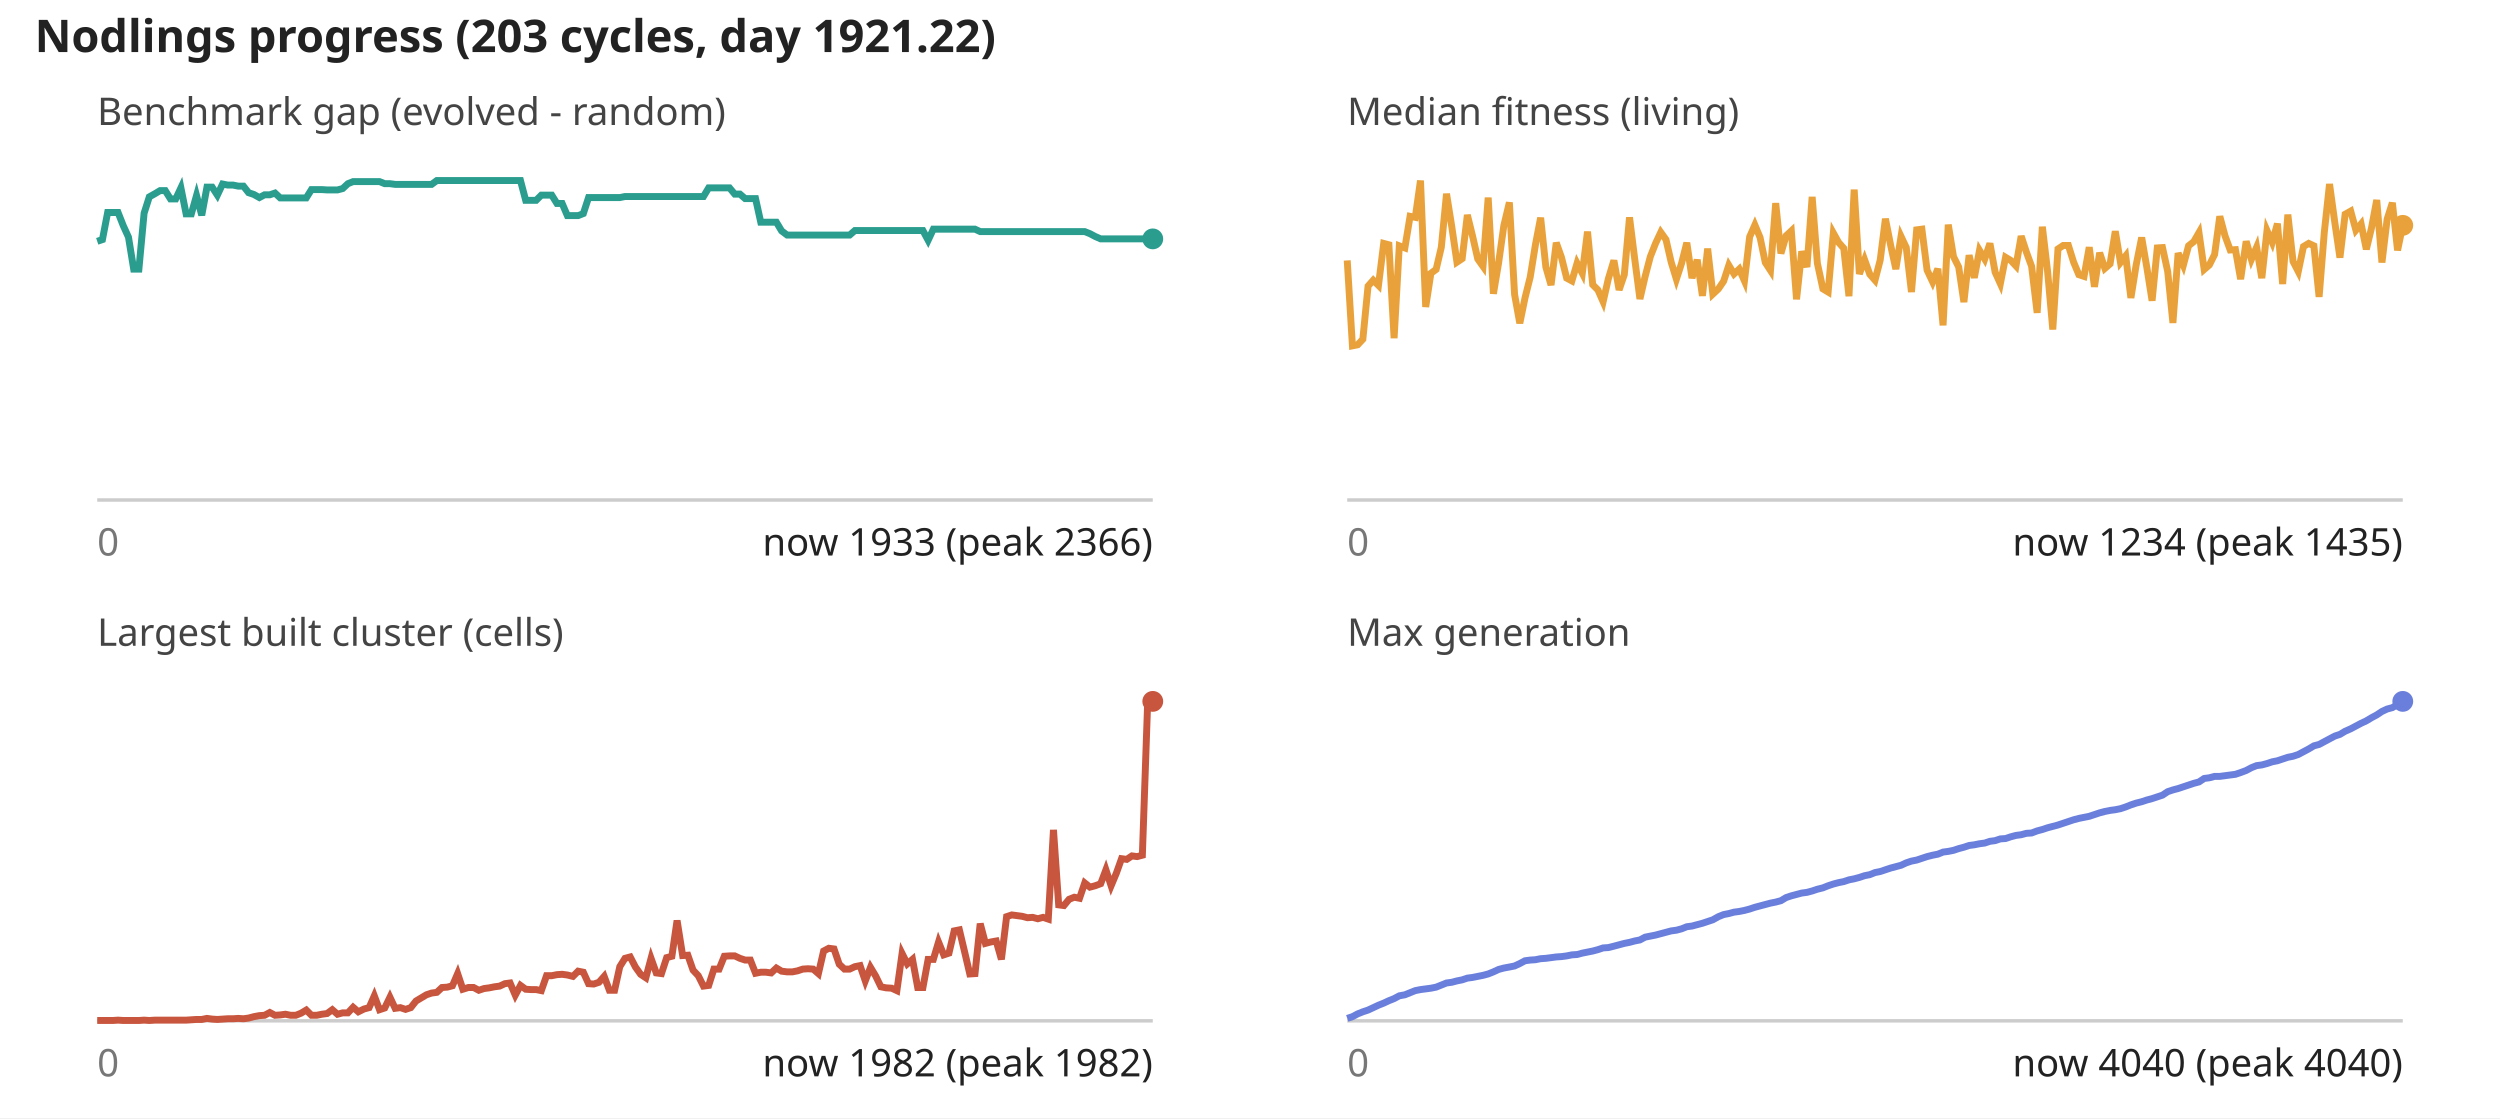
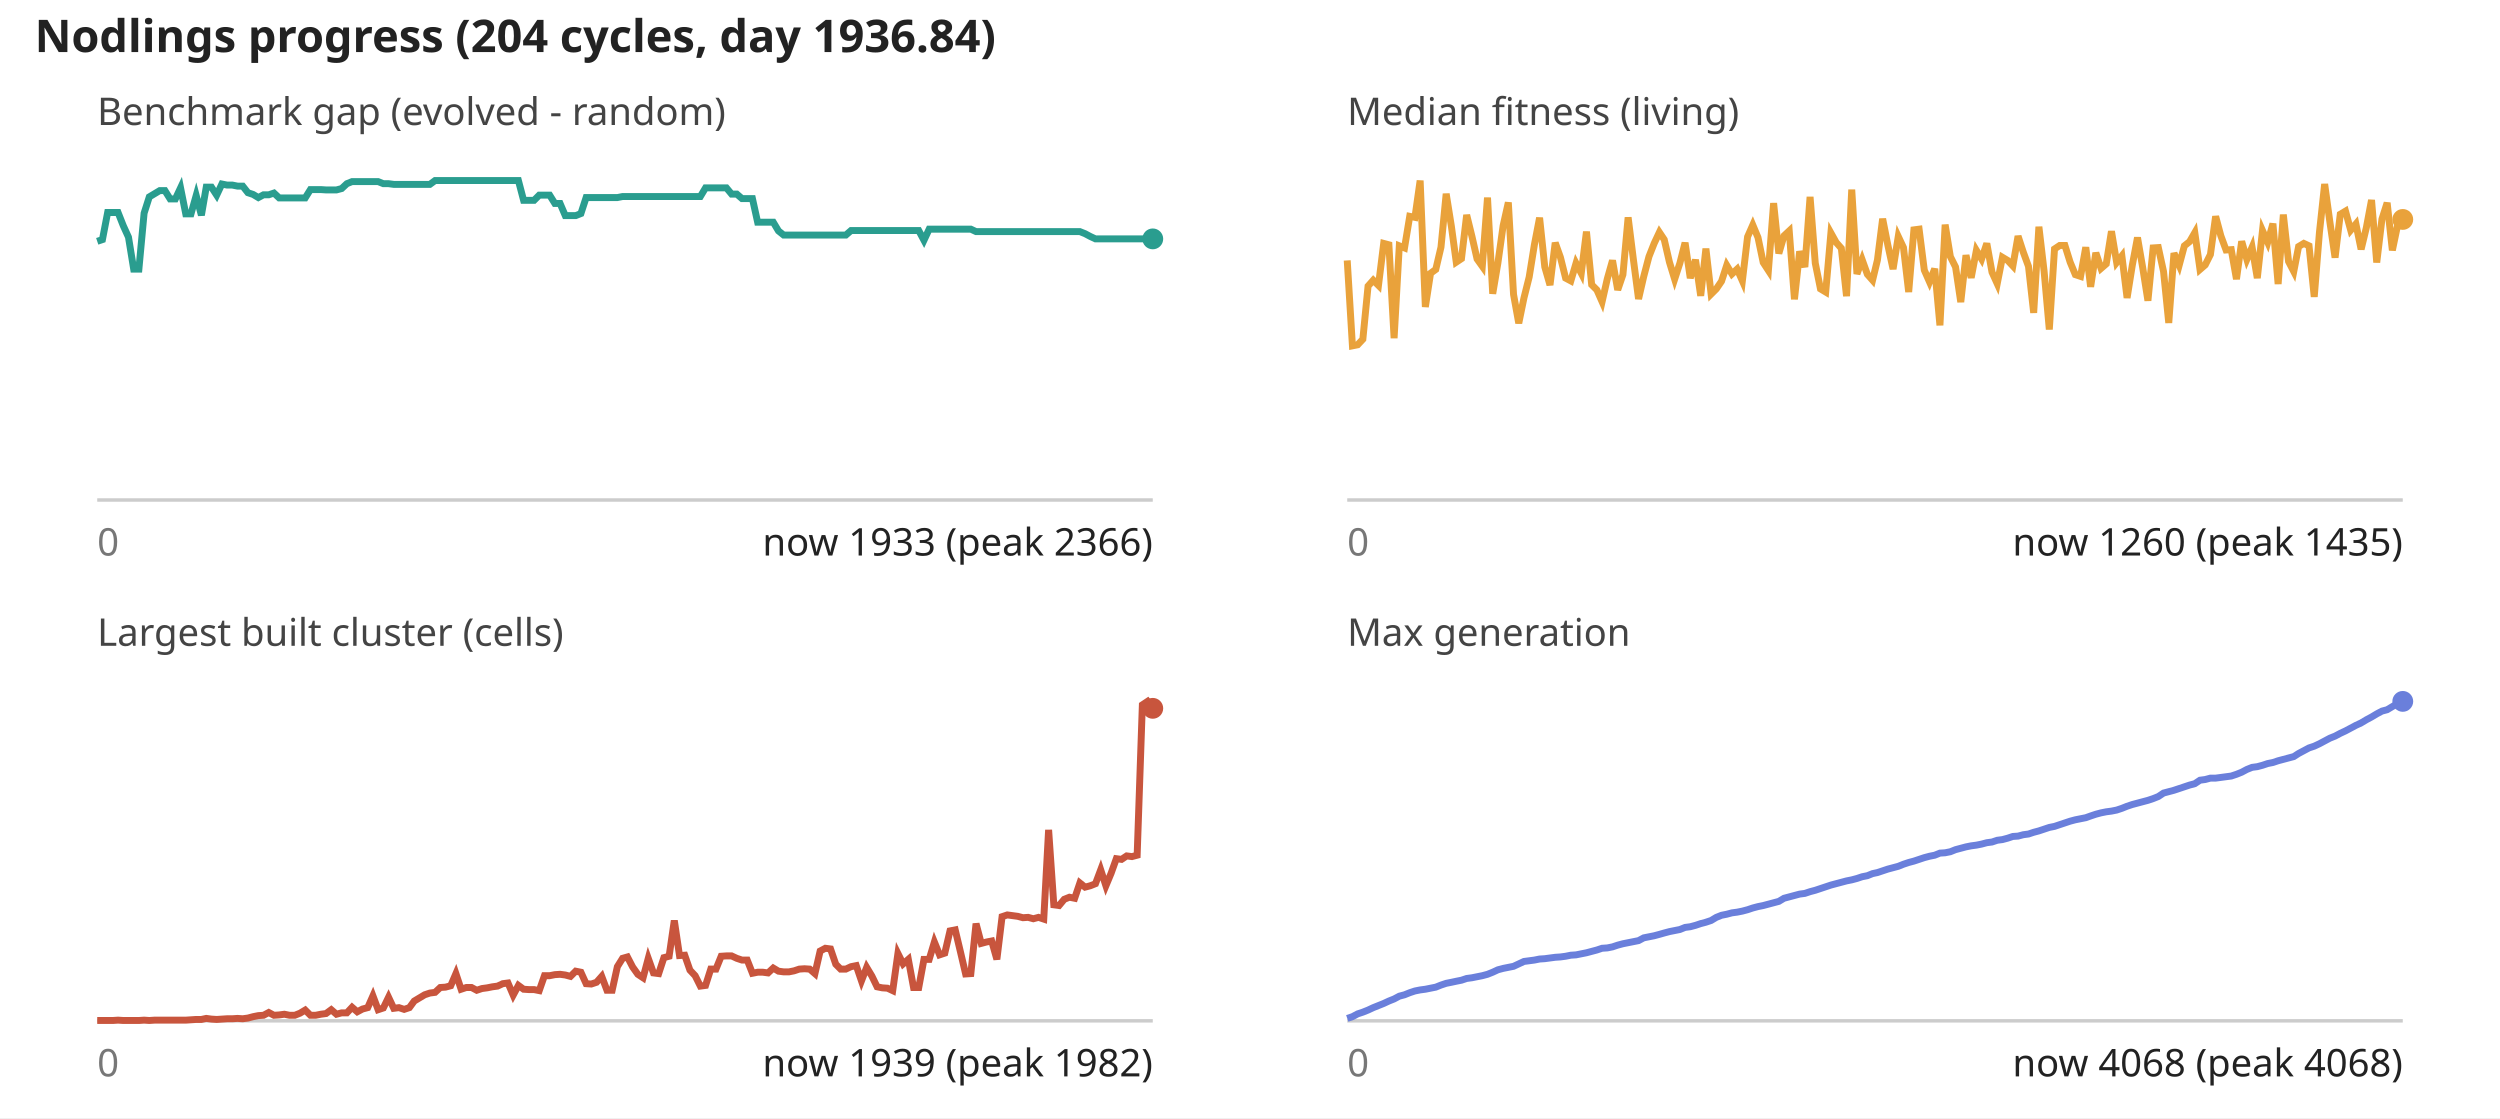
<svg xmlns="http://www.w3.org/2000/svg" viewBox="0 0 720 322" font-family="sans-serif" font-size="11">
  <rect width="100%" height="100%" fill="#fff" />
-   <text x="10" y="15" font-size="13" font-weight="bold" fill="#222">Nodlings progress (203 cycles, day 1921.22)</text>
+   <text x="10" y="15" font-size="13" font-weight="bold" fill="#222">Nodlings progress (204 cycles, day 1936.84)</text>
  <text x="28" y="36" fill="#444">Benchmark gap (evolved - random)</text>
  <line x1="28" y1="144" x2="332" y2="144" stroke="#ccc" />
-   <polyline fill="none" stroke="#2a9d8f" stroke-width="2" points="28.0,69.5 29.5,69.0 31.0,61.2 32.5,61.2 34.0,61.2 35.5,65.0 37.0,68.3 38.5,77.5 40.0,77.5 41.5,61.4 43.0,56.7 44.6,55.8 46.1,54.9 47.6,54.9 49.1,57.3 50.6,57.3 52.1,54.1 53.6,61.6 55.1,61.6 56.6,56.3 58.1,62.0 59.6,53.9 61.1,53.9 62.6,56.2 64.1,53.0 65.6,53.3 67.1,53.3 68.6,53.6 70.1,53.6 71.6,55.5 73.1,56.0 74.7,56.9 76.2,56.1 77.7,56.1 79.2,55.6 80.7,57.0 82.2,57.0 83.7,57.0 85.2,57.0 86.7,57.0 88.2,57.0 89.7,54.6 91.2,54.6 92.7,54.6 94.2,54.7 95.7,54.7 97.2,54.7 98.7,54.3 100.2,52.9 101.7,52.3 103.2,52.3 104.8,52.3 106.3,52.3 107.8,52.3 109.3,52.3 110.8,52.9 112.3,52.9 113.8,53.1 115.3,53.1 116.8,53.1 118.3,53.1 119.8,53.1 121.3,53.1 122.8,53.1 124.3,53.1 125.8,52.0 127.3,52.0 128.8,52.0 130.3,52.0 131.8,52.0 133.3,52.0 134.9,52.0 136.4,52.0 137.9,52.0 139.4,52.0 140.9,52.0 142.4,52.0 143.9,52.0 145.4,52.0 146.9,52.0 148.4,52.0 149.9,52.0 151.4,57.7 152.9,57.7 154.4,57.7 155.9,56.2 157.4,56.2 158.9,56.2 160.4,58.6 161.9,58.6 163.4,62.1 165.0,62.1 166.5,62.1 168.0,61.5 169.5,56.9 171.0,56.9 172.5,56.9 174.0,56.9 175.5,56.9 177.0,56.9 178.5,56.9 180.0,56.6 181.5,56.6 183.0,56.6 184.5,56.6 186.0,56.6 187.5,56.6 189.0,56.6 190.5,56.6 192.0,56.6 193.5,56.6 195.0,56.6 196.6,56.6 198.1,56.6 199.6,56.6 201.1,56.6 202.6,56.6 204.1,54.1 205.6,54.1 207.1,54.1 208.6,54.1 210.1,54.1 211.6,55.9 213.1,55.9 214.6,57.2 216.1,57.2 217.6,57.2 219.1,64.0 220.6,64.0 222.1,64.0 223.6,64.0 225.1,66.5 226.7,67.7 228.2,67.7 229.7,67.7 231.2,67.7 232.7,67.7 234.2,67.7 235.7,67.7 237.2,67.7 238.7,67.7 240.2,67.7 241.7,67.7 243.2,67.7 244.7,67.7 246.2,66.4 247.7,66.4 249.2,66.4 250.7,66.4 252.2,66.4 253.7,66.4 255.2,66.4 256.8,66.4 258.3,66.4 259.8,66.4 261.3,66.4 262.8,66.4 264.3,66.4 265.8,66.4 267.3,69.2 268.8,66.0 270.3,66.0 271.8,66.0 273.3,66.0 274.8,66.0 276.3,66.0 277.8,66.0 279.3,66.0 280.8,66.0 282.3,66.7 283.8,66.7 285.3,66.7 286.9,66.7 288.4,66.7 289.9,66.7 291.4,66.7 292.9,66.7 294.4,66.7 295.9,66.7 297.4,66.7 298.9,66.7 300.4,66.7 301.9,66.7 303.4,66.7 304.9,66.7 306.4,66.7 307.9,66.7 309.4,66.7 310.9,66.7 312.4,66.7 313.9,67.3 315.4,68.1 317.0,68.8 318.5,68.8 320.0,68.8 321.5,68.8 323.0,68.8 324.5,68.8 326.0,68.8 327.5,68.8 329.0,68.8 330.5,68.8 332.0,68.8" />
+   <polyline fill="none" stroke="#2a9d8f" stroke-width="2" points="28.0,69.5 29.5,69.0 31.0,61.2 32.5,61.2 34.0,61.2 35.5,65.0 37.0,68.3 38.5,77.5 40.0,77.5 41.5,61.4 43.0,56.7 44.5,55.8 46.0,54.9 47.5,54.9 49.0,57.3 50.5,57.3 52.0,54.1 53.5,61.6 55.0,61.6 56.5,56.3 58.0,62.0 59.4,53.9 60.9,53.9 62.4,56.2 63.9,53.0 65.4,53.3 66.9,53.3 68.4,53.6 69.9,53.6 71.4,55.5 72.9,56.0 74.4,56.9 75.9,56.1 77.4,56.1 78.9,55.6 80.4,57.0 81.9,57.0 83.4,57.0 84.9,57.0 86.4,57.0 87.9,57.0 89.4,54.6 90.9,54.6 92.4,54.6 93.9,54.7 95.4,54.7 96.9,54.7 98.4,54.3 99.9,52.9 101.4,52.3 102.9,52.3 104.4,52.3 105.9,52.3 107.4,52.3 108.9,52.3 110.4,52.9 111.9,52.9 113.4,53.1 114.9,53.1 116.4,53.1 117.9,53.1 119.3,53.1 120.8,53.1 122.3,53.1 123.8,53.1 125.3,52.0 126.8,52.0 128.3,52.0 129.8,52.0 131.3,52.0 132.8,52.0 134.3,52.0 135.8,52.0 137.3,52.0 138.8,52.0 140.3,52.0 141.8,52.0 143.3,52.0 144.8,52.0 146.3,52.0 147.8,52.0 149.3,52.0 150.8,57.7 152.3,57.7 153.8,57.7 155.3,56.2 156.8,56.2 158.3,56.2 159.8,58.6 161.3,58.6 162.8,62.1 164.3,62.1 165.8,62.1 167.3,61.5 168.8,56.9 170.3,56.9 171.8,56.9 173.3,56.9 174.8,56.9 176.3,56.9 177.8,56.9 179.3,56.6 180.7,56.6 182.2,56.6 183.7,56.6 185.2,56.6 186.7,56.6 188.2,56.6 189.7,56.6 191.2,56.6 192.7,56.6 194.2,56.6 195.7,56.6 197.2,56.6 198.7,56.6 200.2,56.6 201.7,56.6 203.2,54.1 204.7,54.1 206.2,54.1 207.7,54.1 209.2,54.1 210.7,55.9 212.2,55.9 213.7,57.2 215.2,57.2 216.7,57.2 218.2,64.0 219.7,64.0 221.2,64.0 222.7,64.0 224.2,66.5 225.7,67.7 227.2,67.7 228.7,67.7 230.2,67.7 231.7,67.7 233.2,67.7 234.7,67.7 236.2,67.7 237.7,67.7 239.2,67.7 240.7,67.7 242.1,67.7 243.6,67.7 245.1,66.4 246.6,66.4 248.1,66.4 249.6,66.4 251.1,66.4 252.6,66.4 254.1,66.4 255.6,66.4 257.1,66.4 258.6,66.4 260.1,66.4 261.6,66.4 263.1,66.4 264.6,66.4 266.1,69.2 267.6,66.0 269.1,66.0 270.6,66.0 272.1,66.0 273.6,66.0 275.1,66.0 276.6,66.0 278.1,66.0 279.6,66.0 281.1,66.7 282.6,66.7 284.1,66.7 285.6,66.7 287.1,66.7 288.6,66.7 290.1,66.7 291.6,66.7 293.1,66.7 294.6,66.7 296.1,66.7 297.6,66.7 299.1,66.7 300.6,66.7 302.0,66.7 303.5,66.7 305.0,66.7 306.5,66.7 308.0,66.7 309.5,66.7 311.0,66.7 312.5,67.3 314.0,68.1 315.5,68.8 317.0,68.8 318.5,68.8 320.0,68.8 321.5,68.8 323.0,68.8 324.5,68.8 326.0,68.8 327.5,68.8 329.0,68.8 330.5,68.8 332.0,68.8" />
  <circle cx="332.0" cy="68.8" r="3" fill="#2a9d8f" />
  <text x="28" y="160" fill="#777">0</text>
  <text x="332" y="160" text-anchor="end" fill="#222">now 1933 (peak 2366)</text>
  <text x="388" y="36" fill="#444">Median fitness (living)</text>
  <line x1="388" y1="144" x2="692" y2="144" stroke="#ccc" />
-   <polyline fill="none" stroke="#e9a23b" stroke-width="2" points="388.0,75.0 389.5,99.6 391.0,99.3 392.5,97.7 394.0,82.4 395.5,80.7 397.0,82.2 398.5,70.1 400.0,70.5 401.5,97.4 403.0,70.8 404.6,71.4 406.1,62.3 407.6,62.6 409.1,52.0 410.6,88.4 412.1,78.7 413.6,77.6 415.1,71.2 416.6,55.8 418.1,65.2 419.6,75.5 421.1,74.5 422.6,61.9 424.1,68.0 425.6,74.6 427.1,76.7 428.6,56.9 430.1,84.6 431.6,75.7 433.1,65.0 434.7,58.3 436.2,84.8 437.7,93.1 439.2,85.8 440.7,79.8 442.2,70.5 443.7,62.7 445.2,76.9 446.7,82.1 448.2,69.9 449.7,74.1 451.2,80.1 452.7,80.9 454.2,75.8 455.7,78.7 457.2,66.7 458.7,82.0 460.2,83.5 461.7,86.9 463.2,80.3 464.8,75.0 466.3,83.5 467.8,79.1 469.3,62.6 470.8,74.6 472.3,86.1 473.8,79.6 475.3,73.9 476.8,70.1 478.3,66.9 479.8,69.0 481.3,75.5 482.8,80.4 484.3,75.8 485.8,69.9 487.3,80.1 488.8,74.8 490.3,85.2 491.8,71.6 493.3,84.7 494.9,83.2 496.4,81.0 497.9,76.4 499.4,78.9 500.9,77.5 502.4,80.9 503.9,68.2 505.4,64.8 506.9,68.4 508.4,75.6 509.9,77.9 511.4,58.5 512.9,73.0 514.4,67.9 515.9,66.5 517.4,86.2 518.9,72.4 520.4,76.9 521.9,56.7 523.4,75.8 525.0,83.2 526.5,84.1 528.0,67.1 529.5,69.8 531.0,71.5 532.5,85.3 534.0,54.6 535.5,78.9 537.0,74.8 538.5,79.0 540.0,80.7 541.5,74.9 543.0,63.0 544.5,70.6 546.0,77.5 547.5,68.1 549.0,71.3 550.5,84.1 552.0,66.2 553.5,66.0 555.0,77.8 556.6,81.2 558.1,77.4 559.6,93.7 561.1,64.7 562.6,73.9 564.1,76.9 565.6,87.0 567.1,73.5 568.6,80.0 570.1,72.1 571.6,74.6 573.1,70.1 574.6,78.4 576.1,81.7 577.6,74.1 579.1,75.0 580.6,76.6 582.1,68.0 583.6,72.6 585.1,76.7 586.7,90.1 588.2,65.3 589.7,78.1 591.2,94.9 592.7,71.7 594.2,70.7 595.7,70.7 597.2,75.5 598.7,79.1 600.2,79.6 601.7,71.2 603.2,82.6 604.7,72.8 606.2,77.3 607.7,76.0 609.2,66.6 610.7,75.6 612.2,73.7 613.7,85.8 615.2,76.4 616.8,68.4 618.3,77.1 619.8,86.6 621.3,71.4 622.8,71.3 624.3,78.2 625.8,93.0 627.3,72.9 628.8,76.4 630.3,70.8 631.8,69.6 633.3,67.0 634.8,77.6 636.3,76.3 637.8,73.3 639.3,62.3 640.8,67.9 642.3,72.0 643.8,71.9 645.3,80.4 646.9,69.5 648.4,74.7 649.9,71.2 651.4,80.1 652.9,66.4 654.4,69.8 655.9,64.4 657.4,81.8 658.9,61.8 660.4,75.3 661.9,78.2 663.4,71.0 664.9,70.1 666.4,70.8 667.9,85.5 669.4,66.9 670.9,53.0 672.4,63.9 673.9,74.2 675.4,61.7 677.0,60.8 678.5,66.3 680.0,64.5 681.5,71.8 683.0,65.6 684.5,57.6 686.0,75.6 687.5,63.1 689.0,58.4 690.5,72.1 692.0,64.9" />
-   <circle cx="692.0" cy="64.9" r="3" fill="#e9a23b" />
+   <polyline fill="none" stroke="#e9a23b" stroke-width="2" points="388.0,75.0 389.5,99.6 391.0,99.3 392.5,97.7 394.0,82.4 395.5,80.7 397.0,82.2 398.5,70.1 400.0,70.5 401.5,97.4 403.0,70.8 404.5,71.4 406.0,62.3 407.5,62.6 409.0,52.0 410.5,88.4 412.0,78.7 413.5,77.6 415.0,71.2 416.5,55.8 418.0,65.2 419.4,75.5 420.9,74.5 422.4,61.9 423.9,68.0 425.4,74.6 426.9,76.7 428.4,56.9 429.9,84.6 431.4,75.7 432.9,65.0 434.4,58.3 435.9,84.8 437.4,93.1 438.9,85.8 440.4,79.8 441.9,70.5 443.4,62.7 444.9,76.9 446.4,82.1 447.9,69.9 449.4,74.1 450.9,80.1 452.4,80.9 453.9,75.8 455.4,78.7 456.9,66.7 458.4,82.0 459.9,83.5 461.4,86.9 462.9,80.3 464.4,75.0 465.9,83.5 467.4,79.1 468.9,62.6 470.4,74.6 471.9,86.1 473.4,79.6 474.9,73.9 476.4,70.1 477.9,66.9 479.3,69.0 480.8,75.5 482.3,80.4 483.8,75.8 485.3,69.9 486.8,80.1 488.3,74.8 489.8,85.2 491.3,71.6 492.8,84.7 494.3,83.2 495.8,81.0 497.3,76.4 498.8,78.9 500.3,77.5 501.8,80.9 503.3,68.2 504.8,64.8 506.3,68.4 507.8,75.6 509.3,77.9 510.8,58.5 512.3,73.0 513.8,67.9 515.3,66.5 516.8,86.2 518.3,72.4 519.8,76.9 521.3,56.7 522.8,75.8 524.3,83.2 525.8,84.1 527.3,67.1 528.8,69.8 530.3,71.5 531.8,85.3 533.3,54.6 534.8,78.9 536.3,74.8 537.8,79.0 539.3,80.7 540.7,74.9 542.2,63.0 543.7,70.6 545.2,77.5 546.7,68.1 548.2,71.3 549.7,84.1 551.2,66.2 552.7,66.0 554.2,77.8 555.7,81.2 557.2,77.4 558.7,93.7 560.2,64.7 561.7,73.9 563.2,76.9 564.7,87.0 566.2,73.5 567.7,80.0 569.2,72.1 570.7,74.6 572.2,70.1 573.7,78.4 575.2,81.7 576.7,74.1 578.2,75.0 579.7,76.6 581.2,68.0 582.7,72.6 584.2,76.7 585.7,90.1 587.2,65.3 588.7,78.1 590.2,94.9 591.7,71.7 593.2,70.7 594.7,70.7 596.2,75.5 597.7,79.1 599.2,79.6 600.7,71.2 602.1,82.6 603.6,72.8 605.1,77.3 606.6,76.0 608.1,66.6 609.6,75.6 611.1,73.7 612.6,85.8 614.1,76.4 615.6,68.4 617.1,77.1 618.6,86.6 620.1,71.4 621.6,71.3 623.1,78.2 624.6,93.0 626.1,72.9 627.6,76.4 629.1,70.8 630.6,69.6 632.1,67.0 633.6,77.6 635.1,76.3 636.6,73.3 638.1,62.3 639.6,67.9 641.1,72.0 642.6,71.9 644.1,80.4 645.6,69.5 647.1,74.7 648.6,71.2 650.1,80.1 651.6,66.4 653.1,69.8 654.6,64.4 656.1,81.8 657.6,61.8 659.1,75.3 660.6,78.2 662.0,71.0 663.5,70.1 665.0,70.8 666.5,85.5 668.0,66.9 669.5,53.0 671.0,63.9 672.5,74.2 674.0,61.7 675.5,60.8 677.0,66.3 678.5,64.5 680.0,71.8 681.5,65.6 683.0,57.6 684.5,75.6 686.0,63.1 687.5,58.4 689.0,72.1 690.5,64.9 692.0,63.2" />
+   <circle cx="692.0" cy="63.2" r="3" fill="#e9a23b" />
  <text x="388" y="160" fill="#777">0</text>
-   <text x="692" y="160" text-anchor="end" fill="#222">now 1234 (peak 1435)</text>
+   <text x="692" y="160" text-anchor="end" fill="#222">now 1260 (peak 1435)</text>
  <text x="28" y="186" fill="#444">Largest built cluster (cells)</text>
  <line x1="28" y1="294" x2="332" y2="294" stroke="#ccc" />
-   <polyline fill="none" stroke="#c8553d" stroke-width="2" points="28.0,293.9 29.5,293.9 31.0,293.9 32.5,293.9 34.0,293.8 35.5,293.9 37.0,293.9 38.5,293.9 40.0,293.9 41.5,293.8 43.0,293.9 44.6,293.8 46.1,293.8 47.6,293.8 49.1,293.8 50.6,293.8 52.1,293.8 53.6,293.8 55.1,293.7 56.6,293.6 58.1,293.6 59.6,293.3 61.1,293.5 62.6,293.6 64.1,293.5 65.6,293.4 67.1,293.4 68.6,293.3 70.1,293.4 71.6,293.2 73.1,292.8 74.7,292.5 76.2,292.4 77.7,291.6 79.2,292.4 80.7,292.3 82.2,292.1 83.7,292.4 85.2,292.4 86.7,291.8 88.2,290.9 89.7,292.4 91.2,292.4 92.7,292.1 94.2,291.9 95.7,290.8 97.2,292.1 98.7,291.7 100.2,291.7 101.7,290.1 103.2,291.4 104.8,290.6 106.3,290.2 107.8,286.8 109.3,290.8 110.8,290.3 112.3,287.2 113.8,290.4 115.3,290.2 116.8,290.7 118.3,290.2 119.8,288.3 121.3,287.4 122.8,286.5 124.3,286.0 125.8,285.8 127.3,284.4 128.8,284.3 130.3,283.9 131.8,280.4 133.3,284.9 134.9,284.4 136.4,284.4 137.9,285.2 139.4,284.7 140.9,284.5 142.4,284.2 143.9,284.0 145.4,283.3 146.9,283.1 148.4,286.6 149.9,283.8 151.4,284.9 152.9,285.0 154.4,285.0 155.9,285.3 157.4,281.0 158.9,281.0 160.4,280.7 161.9,280.6 163.4,280.8 165.0,281.2 166.5,279.7 168.0,280.0 169.5,283.3 171.0,283.4 172.5,282.9 174.0,281.2 175.5,285.2 177.0,285.2 178.5,278.4 180.0,276.0 181.5,275.6 183.0,278.5 184.5,280.6 186.0,281.6 187.5,276.0 189.0,280.2 190.5,280.4 192.0,275.8 193.5,275.4 195.0,265.1 196.6,275.2 198.1,275.1 199.6,279.4 201.1,281.0 202.6,284.0 204.1,283.8 205.6,279.1 207.1,279.1 208.6,275.4 210.1,275.3 211.6,275.3 213.1,276.0 214.6,276.5 216.1,276.5 217.6,280.3 219.1,280.0 220.6,280.0 222.1,280.2 223.6,278.8 225.1,279.7 226.7,279.9 228.2,279.9 229.7,279.6 231.2,279.1 232.7,279.0 234.2,279.1 235.7,280.4 237.2,273.9 238.7,273.1 240.2,273.3 241.7,277.7 243.2,279.1 244.7,279.1 246.2,278.4 247.7,278.1 249.2,282.5 250.7,278.6 252.2,281.1 253.7,284.2 255.2,284.5 256.8,284.6 258.3,285.3 259.8,274.6 261.3,277.6 262.8,276.3 264.3,284.4 265.8,284.4 267.3,276.3 268.8,276.3 270.3,271.3 271.8,275.0 273.3,274.5 274.8,268.1 276.3,267.8 277.8,274.1 279.3,280.5 280.8,280.4 282.3,266.0 283.8,271.7 285.3,271.3 286.9,271.0 288.4,276.3 289.9,264.0 291.4,263.5 292.9,263.7 294.4,263.9 295.9,264.3 297.4,264.2 298.9,264.6 300.4,264.2 301.9,264.7 303.4,239.0 304.9,260.6 306.4,260.8 307.9,259.0 309.4,258.4 310.9,258.7 312.4,254.3 313.9,255.5 315.4,255.1 317.0,254.5 318.5,250.5 320.0,255.1 321.5,251.5 323.0,247.3 324.5,247.5 326.0,246.5 327.5,246.7 329.0,246.3 330.5,203.0 332.0,202.0" />
-   <circle cx="332.0" cy="202.0" r="3" fill="#c8553d" />
+   <polyline fill="none" stroke="#c8553d" stroke-width="2" points="28.0,293.9 29.5,293.9 31.0,293.9 32.5,293.9 34.0,293.8 35.5,293.9 37.0,293.9 38.5,293.9 40.0,293.9 41.5,293.8 43.0,293.9 44.5,293.8 46.0,293.8 47.5,293.8 49.0,293.8 50.5,293.8 52.0,293.8 53.5,293.8 55.0,293.7 56.5,293.6 58.0,293.6 59.4,293.3 60.9,293.5 62.4,293.6 63.9,293.5 65.4,293.4 66.9,293.4 68.4,293.3 69.9,293.4 71.4,293.2 72.9,292.8 74.4,292.5 75.9,292.4 77.4,291.6 78.9,292.4 80.4,292.3 81.9,292.1 83.4,292.4 84.9,292.4 86.4,291.8 87.9,290.9 89.4,292.4 90.9,292.4 92.4,292.1 93.9,291.9 95.4,290.8 96.9,292.1 98.4,291.7 99.9,291.7 101.4,290.1 102.9,291.4 104.4,290.6 105.9,290.2 107.4,286.8 108.9,290.8 110.4,290.3 111.9,287.2 113.4,290.4 114.9,290.2 116.4,290.7 117.9,290.2 119.3,288.3 120.8,287.4 122.3,286.5 123.8,286.0 125.3,285.8 126.8,284.4 128.3,284.3 129.8,283.9 131.3,280.4 132.8,284.9 134.3,284.4 135.8,284.4 137.3,285.2 138.8,284.7 140.3,284.5 141.8,284.2 143.3,284.0 144.8,283.3 146.3,283.1 147.8,286.6 149.3,283.8 150.8,284.9 152.3,285.0 153.8,285.0 155.3,285.3 156.8,281.0 158.3,281.0 159.8,280.7 161.3,280.6 162.8,280.8 164.3,281.2 165.8,279.7 167.3,280.0 168.8,283.3 170.3,283.4 171.8,282.9 173.3,281.2 174.8,285.2 176.3,285.2 177.8,278.4 179.3,276.0 180.7,275.6 182.2,278.5 183.7,280.6 185.2,281.6 186.7,276.0 188.2,280.2 189.7,280.4 191.2,275.8 192.7,275.4 194.2,265.1 195.7,275.2 197.2,275.1 198.7,279.4 200.2,281.0 201.7,284.0 203.2,283.8 204.7,279.1 206.2,279.1 207.7,275.4 209.2,275.3 210.7,275.3 212.2,276.0 213.7,276.5 215.2,276.5 216.7,280.3 218.2,280.0 219.7,280.0 221.2,280.2 222.7,278.8 224.2,279.7 225.7,279.9 227.2,279.9 228.7,279.6 230.2,279.1 231.7,279.0 233.2,279.1 234.7,280.4 236.2,273.9 237.7,273.1 239.2,273.3 240.7,277.7 242.1,279.1 243.6,279.1 245.1,278.4 246.6,278.1 248.1,282.5 249.6,278.6 251.1,281.1 252.6,284.2 254.1,284.5 255.6,284.6 257.1,285.3 258.6,274.6 260.1,277.6 261.6,276.3 263.1,284.4 264.6,284.4 266.1,276.3 267.6,276.3 269.1,271.3 270.6,275.0 272.1,274.5 273.6,268.1 275.1,267.8 276.6,274.1 278.1,280.5 279.6,280.4 281.1,266.0 282.6,271.7 284.1,271.3 285.6,271.0 287.1,276.3 288.6,264.0 290.1,263.5 291.6,263.7 293.1,263.9 294.6,264.3 296.1,264.2 297.6,264.6 299.1,264.2 300.6,264.7 302.0,239.0 303.5,260.6 305.0,260.8 306.5,259.0 308.0,258.4 309.5,258.7 311.0,254.3 312.5,255.5 314.0,255.1 315.5,254.5 317.0,250.5 318.5,255.1 320.0,251.5 321.5,247.3 323.0,247.5 324.5,246.5 326.0,246.7 327.5,246.3 329.0,203.0 330.5,202.0 332.0,204.0" />
+   <circle cx="332.0" cy="204.0" r="3" fill="#c8553d" />
  <text x="28" y="310" fill="#777">0</text>
-   <text x="332" y="310" text-anchor="end" fill="#222">now 1982 (peak 1982)</text>
+   <text x="332" y="310" text-anchor="end" fill="#222">now 1939 (peak 1982)</text>
  <text x="388" y="186" fill="#444">Max generation</text>
  <line x1="388" y1="294" x2="692" y2="294" stroke="#ccc" />
-   <polyline fill="none" stroke="#6a7fdb" stroke-width="2" points="388.0,293.3 389.5,292.8 391.0,292.0 392.5,291.4 394.0,290.9 395.5,290.2 397.0,289.5 398.5,288.9 400.0,288.2 401.5,287.6 403.0,286.8 404.6,286.5 406.1,285.9 407.6,285.3 409.1,285.0 410.6,284.8 412.1,284.6 413.6,284.3 415.1,283.7 416.6,283.1 418.1,282.9 419.6,282.5 421.1,282.2 422.6,281.7 424.1,281.5 425.6,281.2 427.1,280.9 428.6,280.5 430.1,279.9 431.6,279.2 433.1,278.8 434.7,278.5 436.2,278.2 437.7,277.5 439.2,276.7 440.7,276.5 442.2,276.4 443.7,276.1 445.2,276.0 446.7,275.8 448.2,275.6 449.7,275.5 451.2,275.3 452.7,275.0 454.2,274.9 455.7,274.5 457.2,274.2 458.7,273.9 460.2,273.5 461.7,273.0 463.2,272.9 464.8,272.5 466.3,272.1 467.8,271.7 469.3,271.4 470.8,271.0 472.3,270.7 473.8,269.9 475.3,269.6 476.8,269.3 478.3,268.9 479.8,268.5 481.3,268.1 482.8,267.9 484.3,267.5 485.8,266.9 487.3,266.7 488.8,266.3 490.3,265.9 491.8,265.4 493.3,264.9 494.9,264.0 496.4,263.4 497.9,263.1 499.4,262.7 500.9,262.5 502.4,262.2 503.9,261.8 505.4,261.3 506.9,260.9 508.4,260.5 509.9,260.1 511.4,259.8 512.9,259.4 514.4,258.5 515.9,258.0 517.4,257.6 518.9,257.2 520.4,257.0 521.9,256.6 523.4,256.1 525.0,255.7 526.5,255.1 528.0,254.6 529.5,254.2 531.0,253.9 532.5,253.4 534.0,253.1 535.5,252.7 537.0,252.2 538.5,251.9 540.0,251.3 541.5,251.0 543.0,250.5 544.5,250.0 546.0,249.6 547.5,249.2 549.0,248.5 550.5,248.0 552.0,247.7 553.5,247.2 555.0,246.7 556.6,246.3 558.1,246.0 559.6,245.4 561.1,245.2 562.6,244.9 564.1,244.4 565.6,244.0 567.1,243.5 568.6,243.3 570.1,243.0 571.6,242.8 573.1,242.3 574.6,242.1 576.1,241.6 577.6,241.5 579.1,241.0 580.6,240.6 582.1,240.4 583.6,240.0 585.1,239.9 586.7,239.3 588.2,238.9 589.7,238.4 591.2,238.0 592.7,237.6 594.2,237.1 595.7,236.6 597.2,236.1 598.7,235.7 600.2,235.4 601.7,235.1 603.2,234.6 604.7,234.1 606.2,233.7 607.7,233.4 609.2,233.2 610.7,232.9 612.2,232.4 613.7,231.8 615.2,231.3 616.8,230.9 618.3,230.4 619.8,230.0 621.3,229.5 622.8,229.0 624.3,228.0 625.8,227.5 627.3,227.1 628.8,226.6 630.3,226.1 631.8,225.6 633.3,225.2 634.8,224.2 636.3,224.0 637.8,223.6 639.3,223.6 640.8,223.4 642.3,223.2 643.8,223.0 645.3,222.5 646.9,221.9 648.4,221.1 649.9,220.5 651.4,220.3 652.9,219.9 654.4,219.4 655.9,219.1 657.4,218.6 658.9,218.1 660.4,217.8 661.9,217.3 663.4,216.5 664.9,215.7 666.4,214.8 667.9,214.4 669.4,213.6 670.9,212.8 672.4,212.0 673.9,211.5 675.4,210.6 677.0,209.9 678.5,209.1 680.0,208.3 681.5,207.6 683.0,206.7 684.5,205.9 686.0,204.9 687.5,204.2 689.0,203.8 690.5,202.9 692.0,202.0" />
+   <polyline fill="none" stroke="#6a7fdb" stroke-width="2" points="388.0,293.3 389.5,292.8 391.0,292.0 392.5,291.5 394.0,290.9 395.5,290.2 397.0,289.6 398.5,289.0 400.0,288.3 401.5,287.7 403.0,286.9 404.5,286.5 406.0,285.9 407.5,285.4 409.0,285.1 410.5,284.9 412.0,284.6 413.5,284.3 415.0,283.7 416.5,283.2 418.0,282.9 419.4,282.6 420.9,282.3 422.4,281.8 423.9,281.6 425.4,281.3 426.9,281.0 428.4,280.6 429.9,280.0 431.4,279.3 432.9,278.9 434.4,278.6 435.9,278.3 437.4,277.6 438.9,276.9 440.4,276.7 441.9,276.5 443.4,276.2 444.9,276.1 446.4,275.9 447.9,275.7 449.4,275.6 450.9,275.4 452.4,275.1 453.9,275.0 455.4,274.7 456.9,274.4 458.4,274.0 459.9,273.6 461.4,273.1 462.9,273.0 464.4,272.7 465.9,272.2 467.4,271.8 468.9,271.5 470.4,271.2 471.9,270.9 473.4,270.1 474.9,269.8 476.4,269.5 477.9,269.1 479.3,268.7 480.8,268.3 482.3,268.0 483.8,267.7 485.3,267.1 486.8,266.9 488.3,266.5 489.8,266.0 491.3,265.6 492.8,265.1 494.3,264.2 495.8,263.6 497.3,263.3 498.8,262.9 500.3,262.7 501.8,262.4 503.3,262.0 504.8,261.5 506.3,261.1 507.8,260.8 509.3,260.4 510.8,260.0 512.3,259.6 513.8,258.7 515.3,258.3 516.8,257.9 518.3,257.5 519.8,257.3 521.3,256.8 522.8,256.4 524.3,255.9 525.8,255.4 527.3,254.9 528.8,254.5 530.3,254.1 531.8,253.7 533.3,253.4 534.8,253.0 536.3,252.5 537.8,252.2 539.3,251.6 540.7,251.3 542.2,250.8 543.7,250.3 545.2,249.9 546.7,249.5 548.2,248.9 549.7,248.4 551.2,248.0 552.7,247.5 554.2,247.0 555.7,246.6 557.2,246.3 558.7,245.7 560.2,245.6 561.7,245.3 563.2,244.7 564.7,244.3 566.2,243.9 567.7,243.6 569.2,243.4 570.7,243.1 572.2,242.7 573.7,242.5 575.2,242.0 576.7,241.8 578.2,241.4 579.7,240.9 581.2,240.8 582.7,240.4 584.2,240.2 585.7,239.7 587.2,239.3 588.7,238.8 590.2,238.3 591.7,238.0 593.2,237.5 594.7,237.0 596.2,236.5 597.7,236.1 599.2,235.8 600.7,235.5 602.1,235.0 603.6,234.5 605.1,234.1 606.6,233.8 608.1,233.6 609.6,233.3 611.1,232.8 612.6,232.2 614.1,231.7 615.6,231.3 617.1,230.9 618.6,230.5 620.1,230.0 621.6,229.4 623.1,228.4 624.6,228.0 626.1,227.6 627.6,227.1 629.1,226.6 630.6,226.1 632.1,225.7 633.6,224.7 635.1,224.5 636.6,224.1 638.1,224.1 639.6,223.9 641.1,223.7 642.6,223.5 644.1,223.0 645.6,222.4 647.1,221.6 648.6,221.0 650.1,220.8 651.6,220.4 653.1,219.9 654.6,219.6 656.1,219.1 657.6,218.7 659.1,218.3 660.6,217.9 662.0,217.0 663.5,216.2 665.0,215.4 666.5,214.9 668.0,214.2 669.5,213.4 671.0,212.6 672.5,212.0 674.0,211.2 675.5,210.5 677.0,209.7 678.5,208.9 680.0,208.2 681.5,207.3 683.0,206.5 684.5,205.6 686.0,204.8 687.5,204.4 689.0,203.5 690.5,202.6 692.0,202.0" />
  <circle cx="692.0" cy="202.0" r="3" fill="#6a7fdb" />
  <text x="388" y="310" fill="#777">0</text>
-   <text x="692" y="310" text-anchor="end" fill="#222">now 4040 (peak 4040)</text>
+   <text x="692" y="310" text-anchor="end" fill="#222">now 4068 (peak 4068)</text>
</svg>
